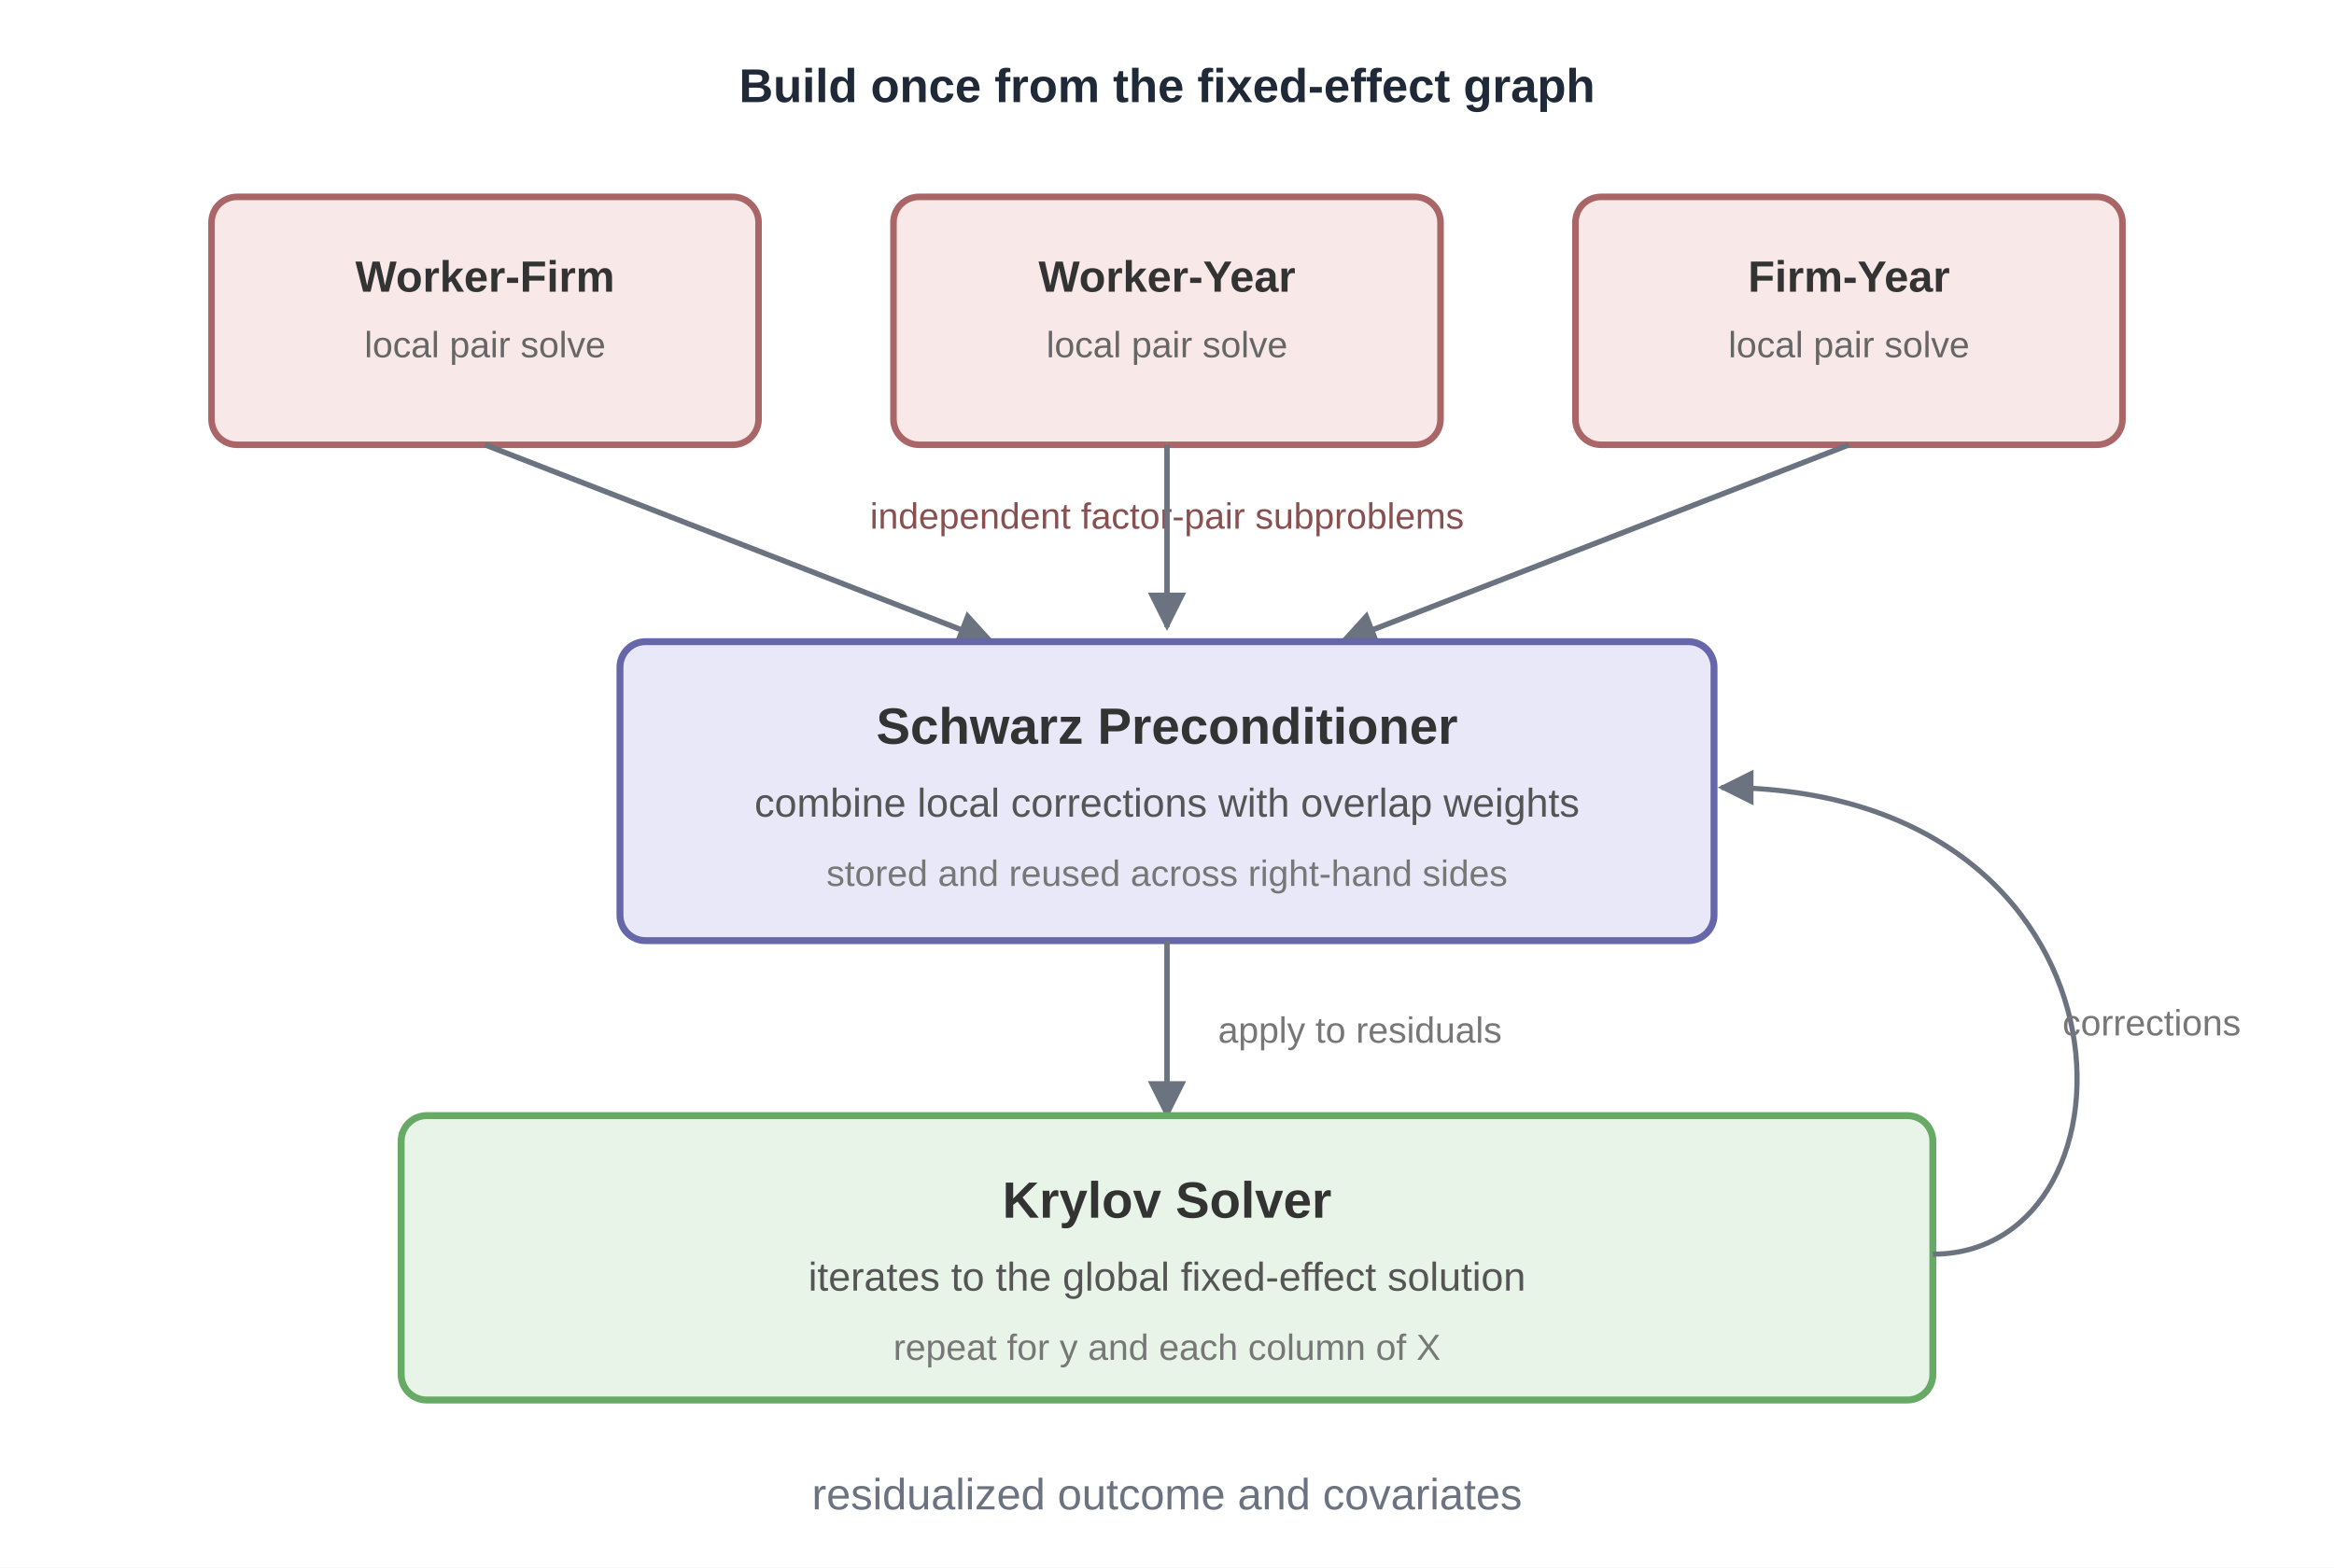
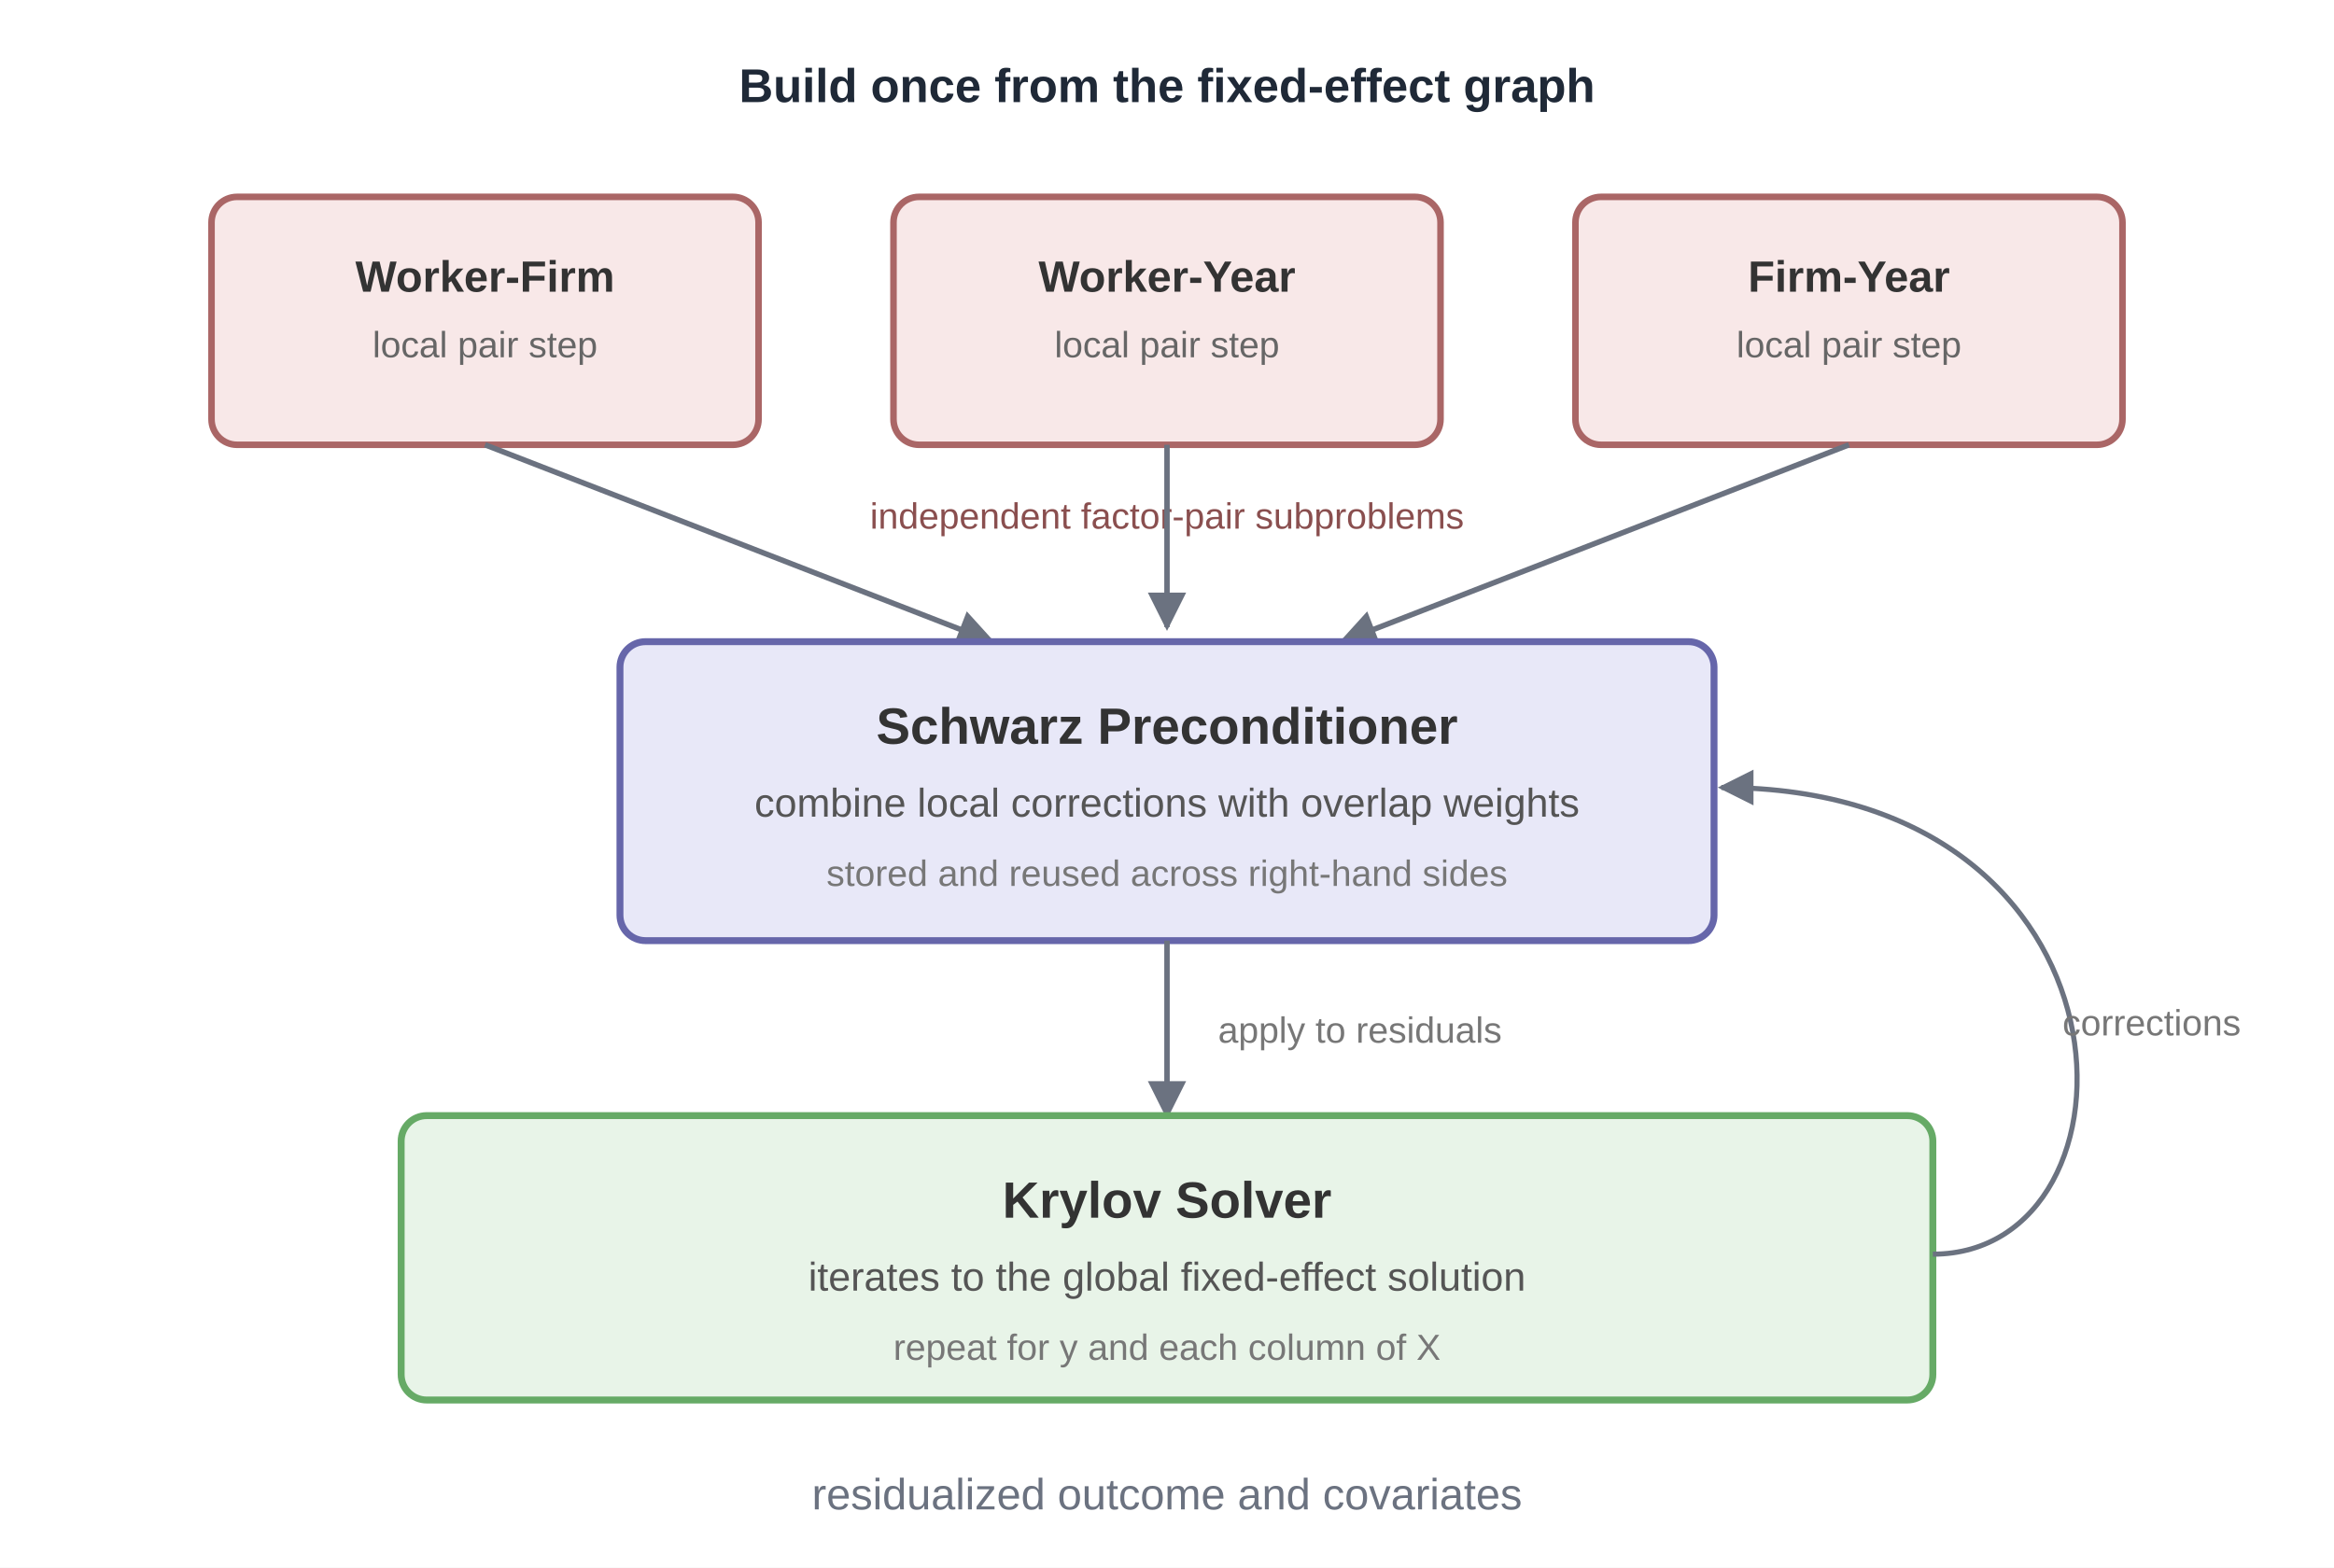
<svg xmlns="http://www.w3.org/2000/svg" viewBox="0 0 640 430" font-family="Arial, Helvetica, sans-serif">
  <rect width="640" height="430" fill="white" />
  <defs>
    <marker id="arrow" viewBox="0 0 10 10" refX="9" refY="5" markerWidth="7" markerHeight="7" orient="auto-start-reverse">
      <path d="M 0 0 L 10 5 L 0 10 z" fill="#6b7280" />
    </marker>
  </defs>
  <text x="320" y="28" text-anchor="middle" font-size="13" font-weight="bold" fill="#1f2937">Build once from the fixed-effect graph</text>
  <rect x="58" y="54" width="150" height="68" rx="7" fill="#f8e8e8" stroke="#a66" stroke-width="1.8" />
  <text x="133" y="80" text-anchor="middle" font-size="12" font-weight="bold" fill="#333">Worker-Firm</text>
-   <text x="133" y="98" text-anchor="middle" font-size="10" fill="#666">local pair solve</text>
+   <text x="133" y="98" text-anchor="middle" font-size="10" fill="#666">local pair step</text>
  <rect x="245" y="54" width="150" height="68" rx="7" fill="#f8e8e8" stroke="#a66" stroke-width="1.8" />
  <text x="320" y="80" text-anchor="middle" font-size="12" font-weight="bold" fill="#333">Worker-Year</text>
-   <text x="320" y="98" text-anchor="middle" font-size="10" fill="#666">local pair solve</text>
+   <text x="320" y="98" text-anchor="middle" font-size="10" fill="#666">local pair step</text>
  <rect x="432" y="54" width="150" height="68" rx="7" fill="#f8e8e8" stroke="#a66" stroke-width="1.8" />
  <text x="507" y="80" text-anchor="middle" font-size="12" font-weight="bold" fill="#333">Firm-Year</text>
-   <text x="507" y="98" text-anchor="middle" font-size="10" fill="#666">local pair solve</text>
+   <text x="507" y="98" text-anchor="middle" font-size="10" fill="#666">local pair step</text>
  <text x="320" y="145" text-anchor="middle" font-size="10" fill="#8a4f4f">independent factor-pair subproblems</text>
  <line x1="133" y1="122" x2="272" y2="176" stroke="#6b7280" stroke-width="1.5" marker-end="url(#arrow)" />
  <line x1="320" y1="122" x2="320" y2="172" stroke="#6b7280" stroke-width="1.5" marker-end="url(#arrow)" />
  <line x1="507" y1="122" x2="368" y2="176" stroke="#6b7280" stroke-width="1.5" marker-end="url(#arrow)" />
  <rect x="170" y="176" width="300" height="82" rx="7" fill="#e8e8f8" stroke="#66a" stroke-width="1.9" />
  <text x="320" y="204" text-anchor="middle" font-size="14" font-weight="bold" fill="#333">Schwarz Preconditioner</text>
  <text x="320" y="224" text-anchor="middle" font-size="11" fill="#555">combine local corrections with overlap weights</text>
  <text x="320" y="243" text-anchor="middle" font-size="10" fill="#777">stored and reused across right-hand sides</text>
  <line x1="320" y1="258" x2="320" y2="306" stroke="#6b7280" stroke-width="1.5" marker-end="url(#arrow)" />
  <text x="334" y="286" font-size="10" fill="#777">apply to residuals</text>
  <rect x="110" y="306" width="420" height="78" rx="7" fill="#e8f4e8" stroke="#6a6" stroke-width="1.9" />
  <text x="320" y="334" text-anchor="middle" font-size="14" font-weight="bold" fill="#333">Krylov Solver</text>
  <text x="320" y="354" text-anchor="middle" font-size="11" fill="#555">iterates to the global fixed-effect solution</text>
  <text x="320" y="373" text-anchor="middle" font-size="10" fill="#777">repeat for y and each column of X</text>
  <path d="M 530 344 C 590 344 590 216 472 216" fill="none" stroke="#6b7280" stroke-width="1.4" marker-end="url(#arrow)" />
  <text x="590" y="284" text-anchor="middle" font-size="10" fill="#777">corrections</text>
  <text x="320" y="414" text-anchor="middle" font-size="12" fill="#6b7280">residualized outcome and covariates</text>
</svg>
